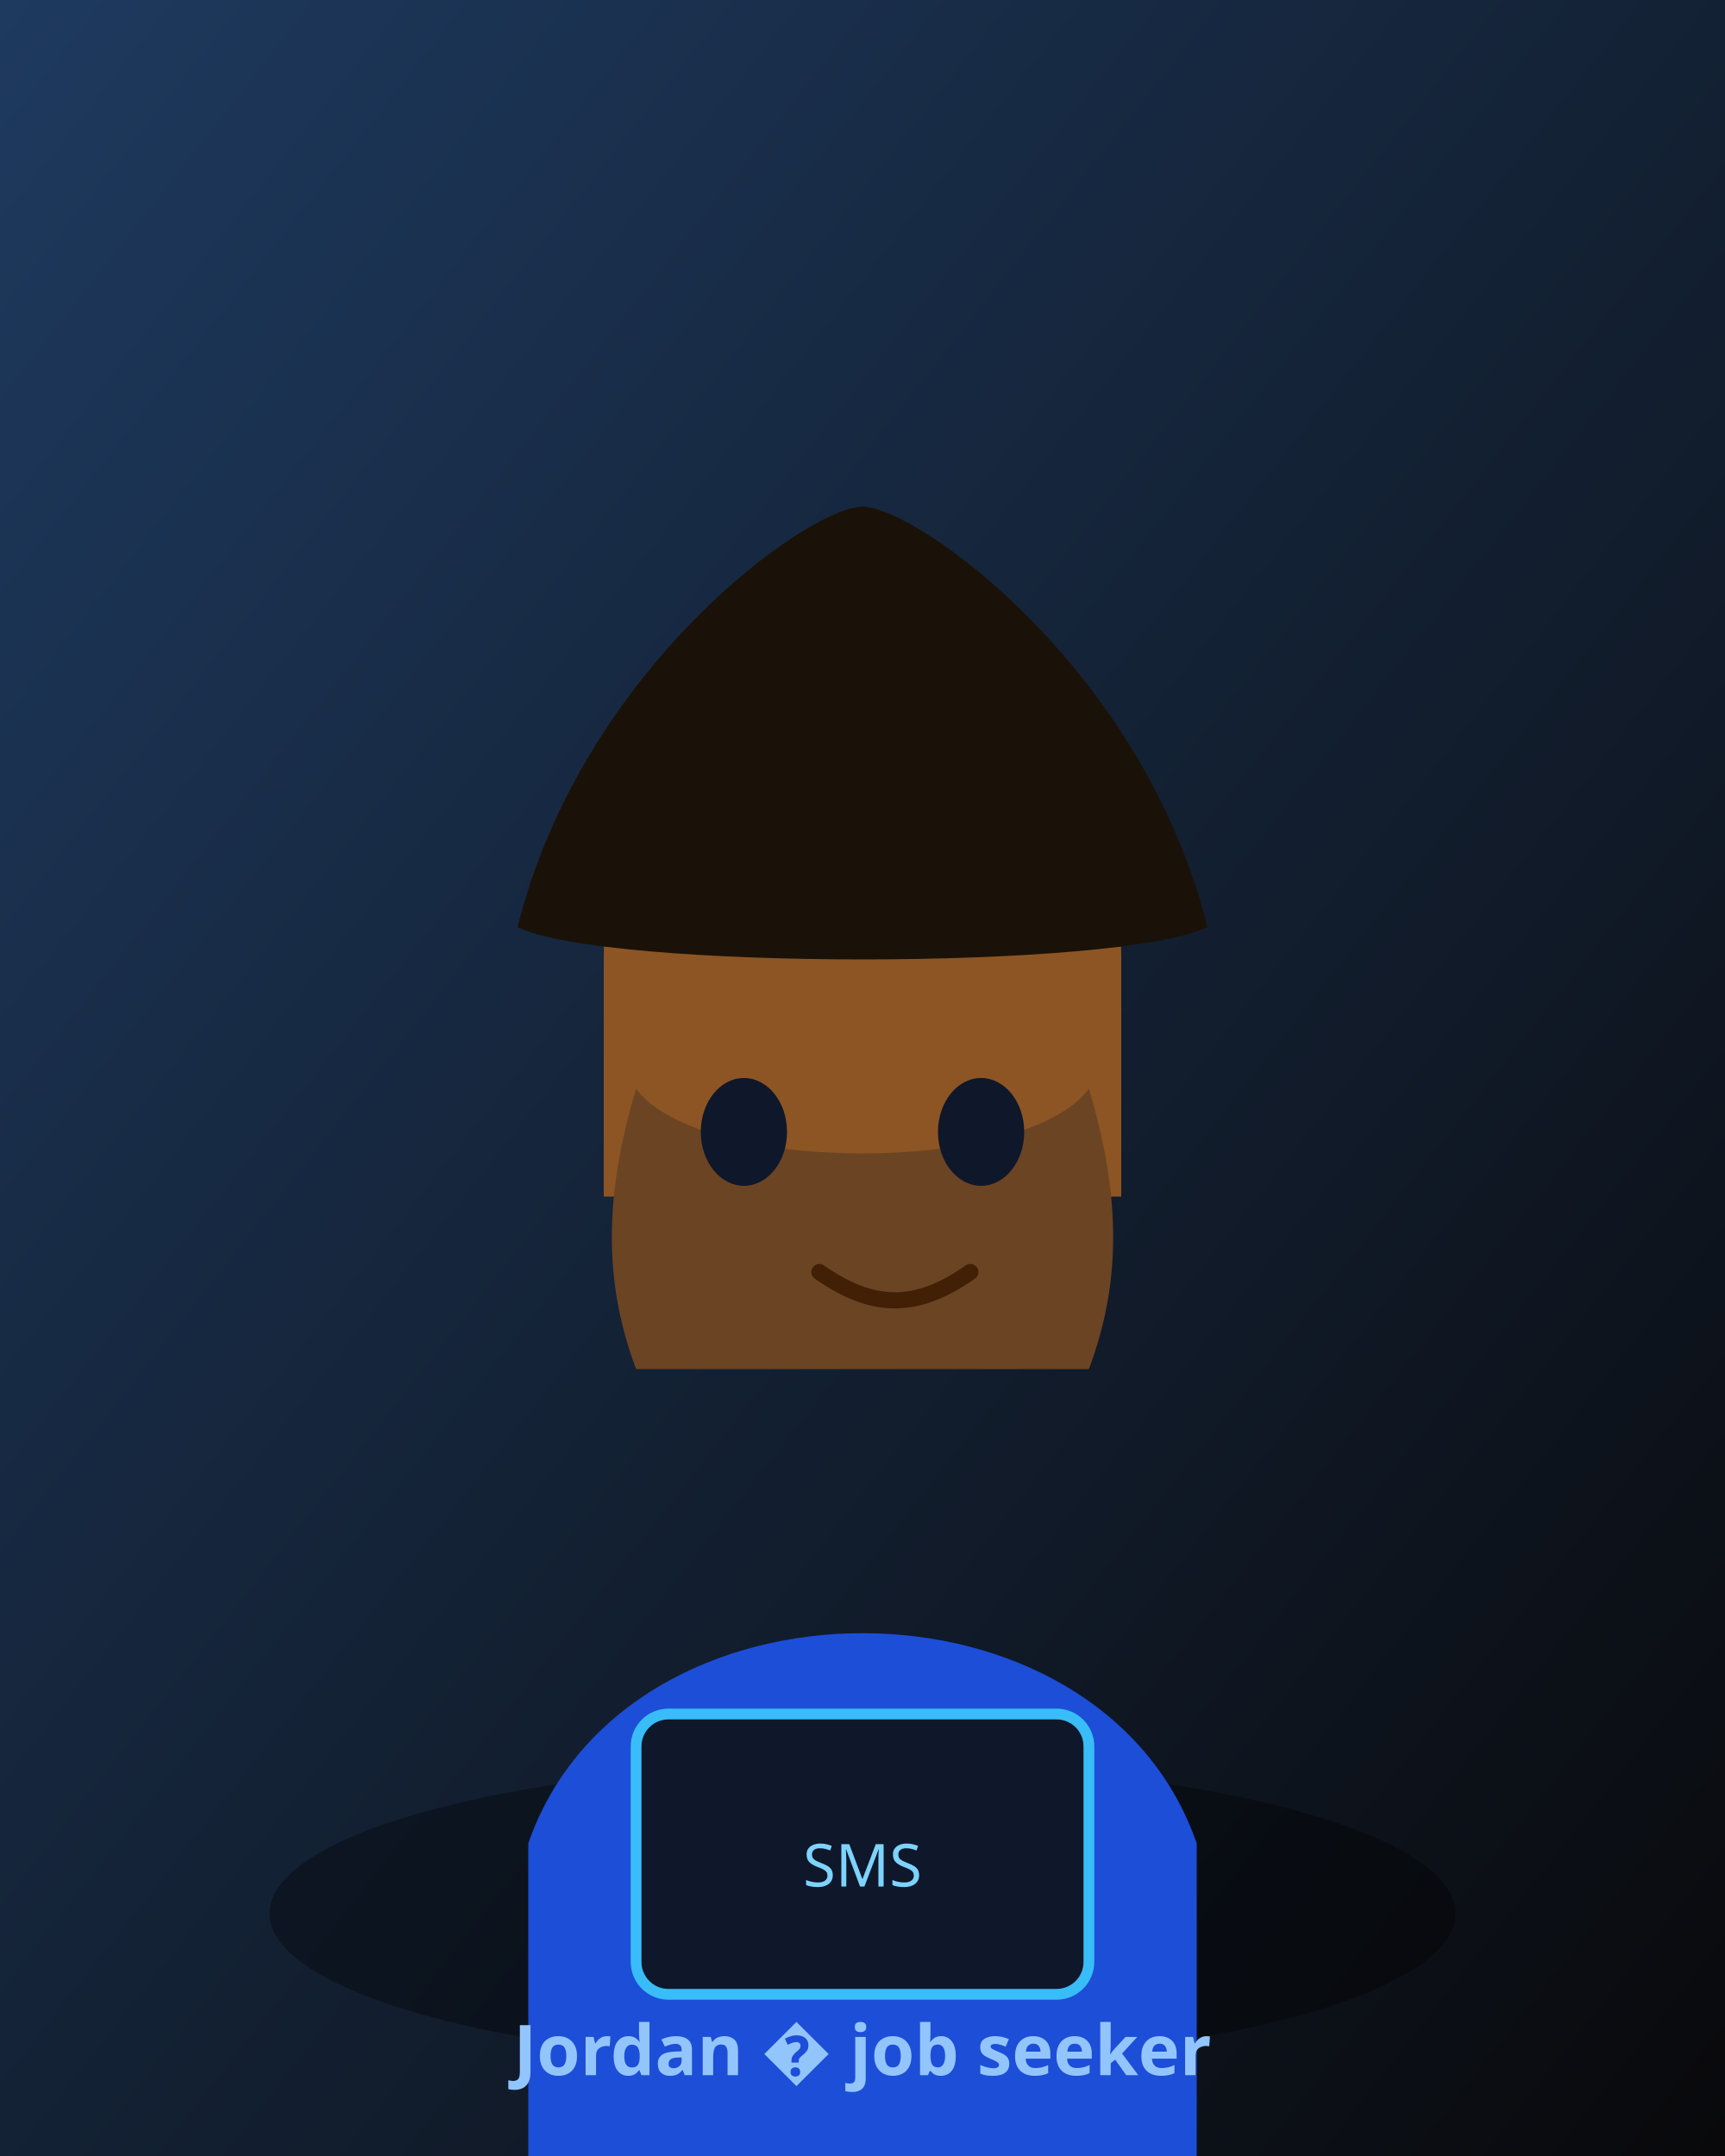
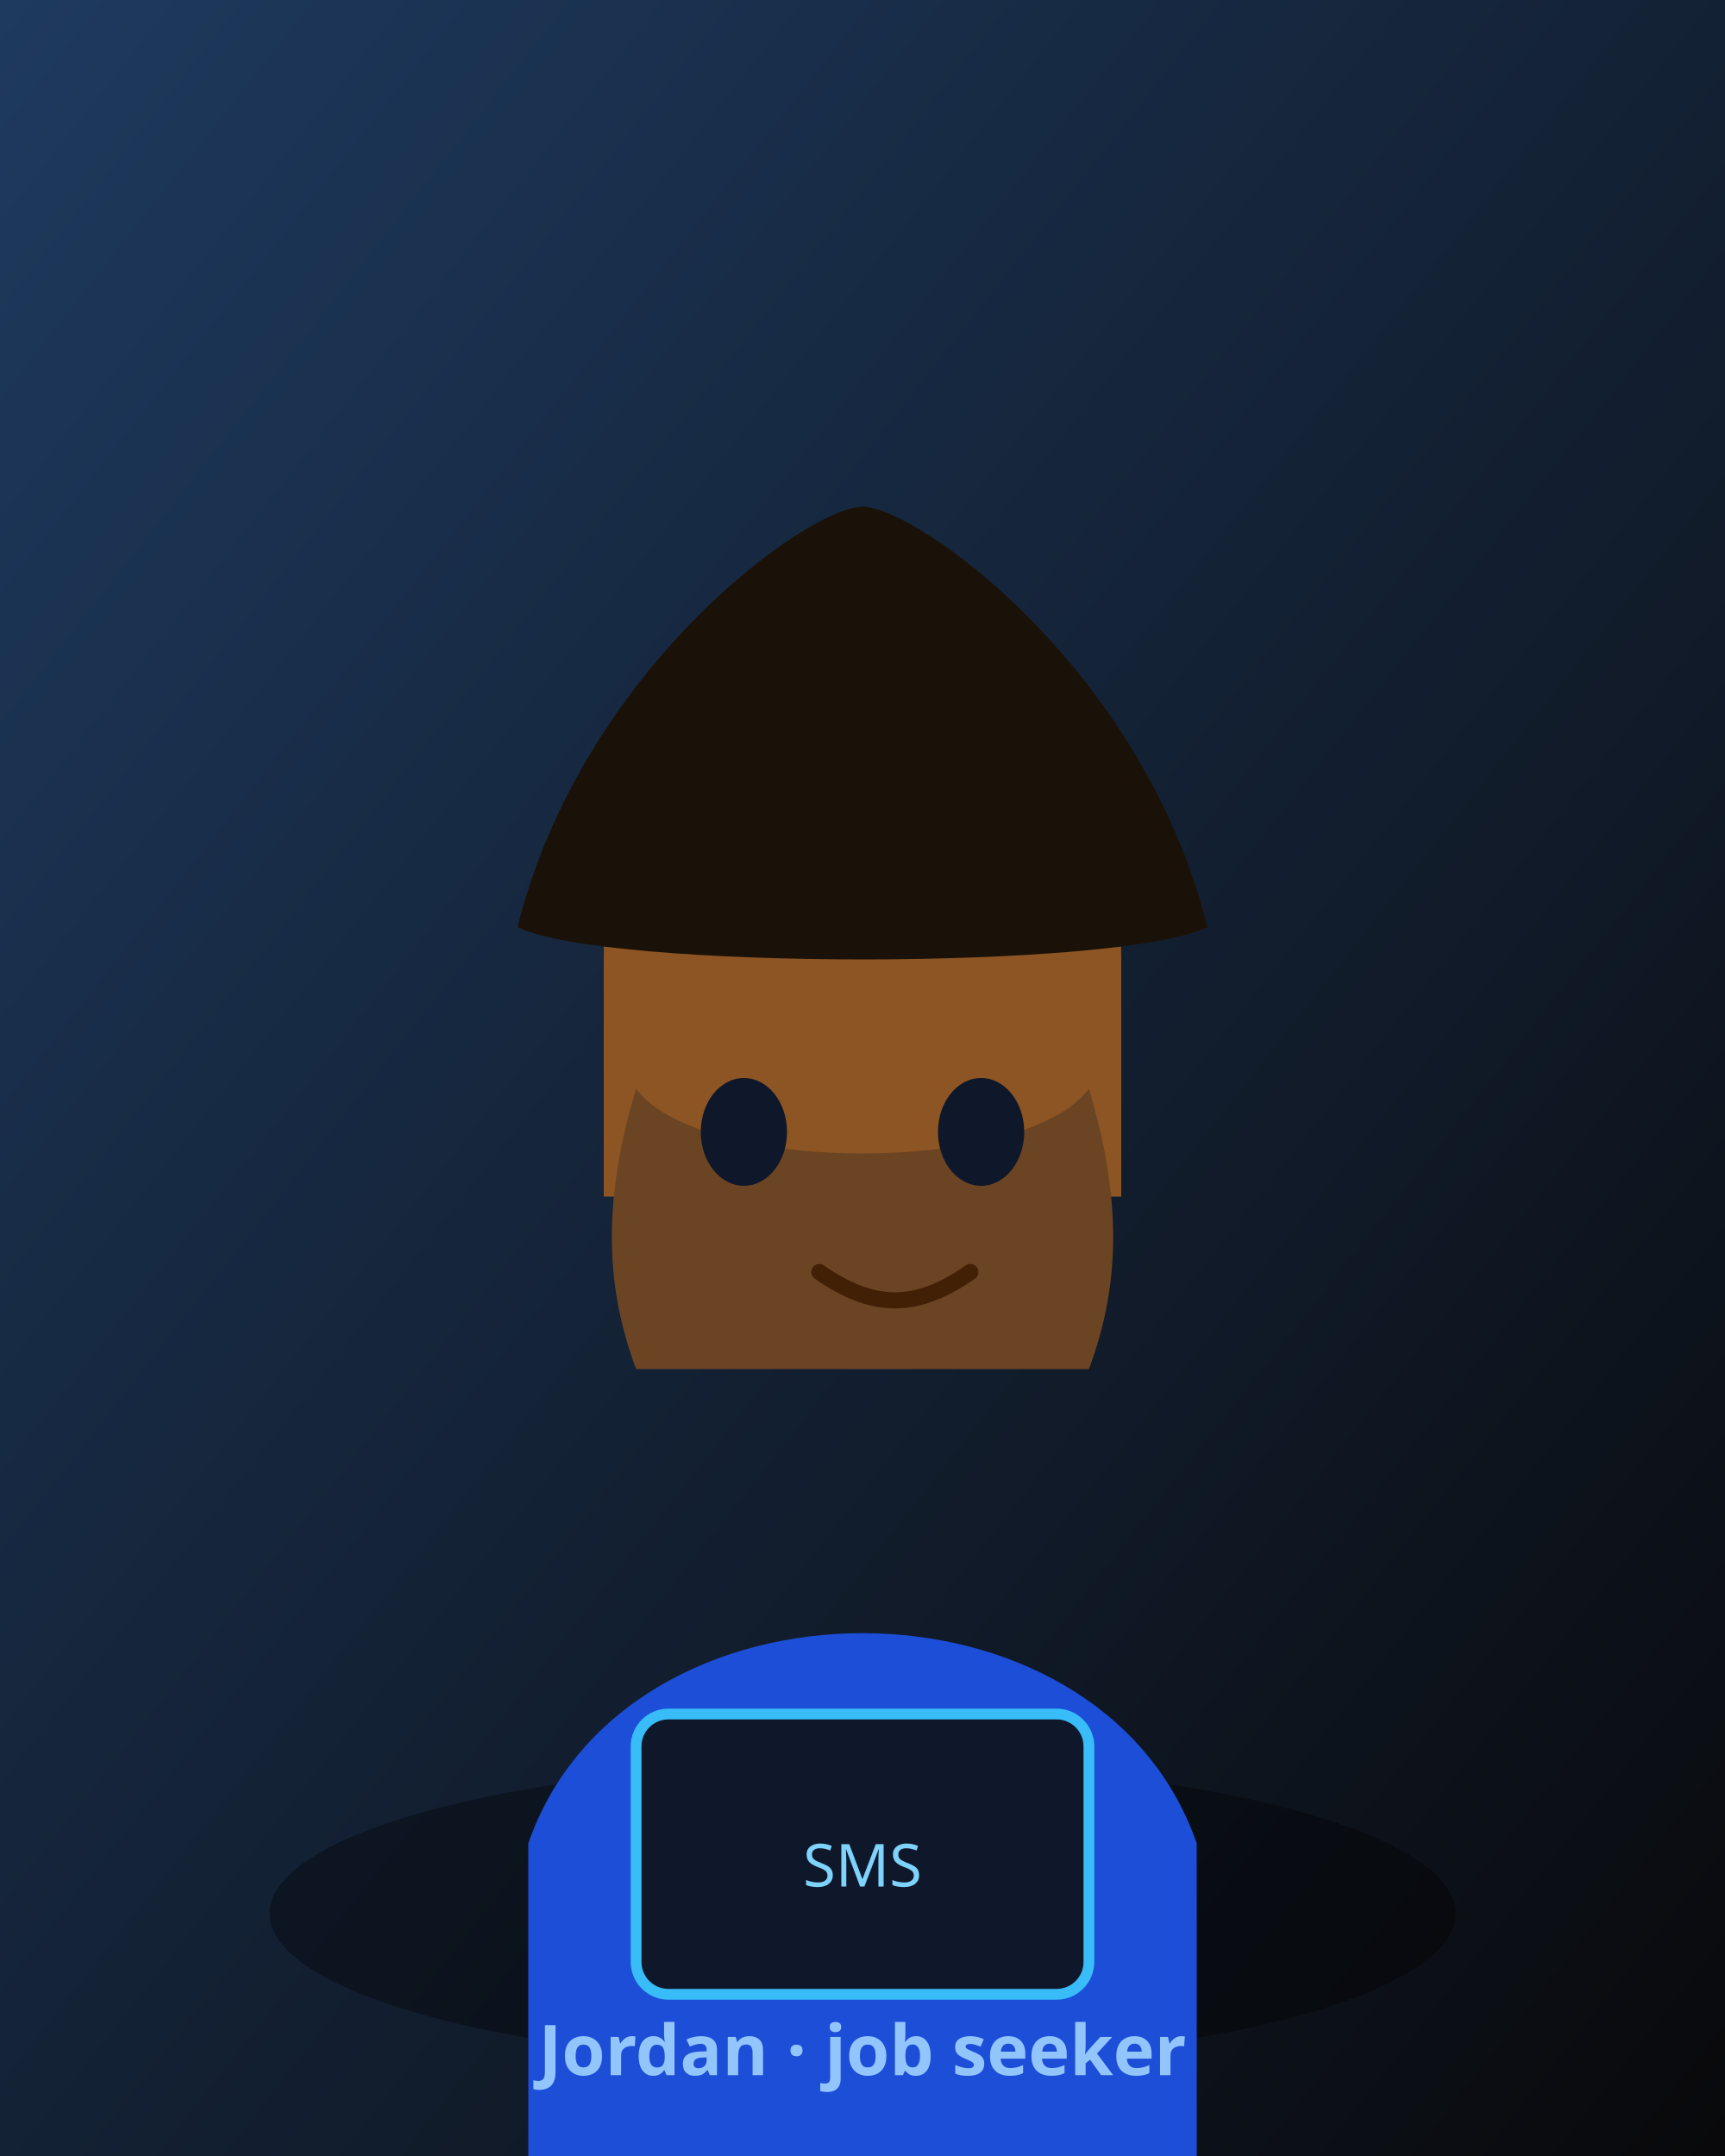
<svg xmlns="http://www.w3.org/2000/svg" viewBox="0 0 320 400" role="img" aria-label="Job seeker portrait">
  <defs>
    <linearGradient id="bg" x1="0" y1="0" x2="1" y2="1">
      <stop offset="0%" stop-color="#1e3a5f" />
      <stop offset="100%" stop-color="#09090b" />
    </linearGradient>
  </defs>
  <rect width="320" height="400" fill="url(#bg)" />
  <ellipse cx="160" cy="355" rx="110" ry="28" fill="#000" opacity="0.35" />
  <path d="M98 342c18-52 106-52 124 0v58H98z" fill="#1d4ed8" />
  <path d="M112 178c0-46 38-74 48-74s48 28 48 74v44H112z" fill="#8d5524" />
  <path d="M96 172c12-48 54-78 64-78s52 30 64 78c-16 8-112 8-128 0z" fill="#1a1208" />
  <path d="M118 202c12 16 72 16 84 0 6 20 6 36 0 52H118c-6-16-6-32 0-52z" fill="#6b4423" />
  <ellipse cx="138" cy="210" rx="8" ry="10" fill="#0f172a" />
  <ellipse cx="182" cy="210" rx="8" ry="10" fill="#0f172a" />
  <path d="M152 236c10 7 18 7 28 0" stroke="#422006" stroke-width="3" fill="none" stroke-linecap="round" />
  <rect x="118" y="318" width="84" height="52" rx="6" fill="#0f172a" stroke="#38bdf8" stroke-width="2" />
  <text x="160" y="350" text-anchor="middle" fill="#7dd3fc" font-family="system-ui,sans-serif" font-size="11">SMS</text>
-   <text x="160" y="385" text-anchor="middle" fill="#93c5fd" font-family="system-ui,sans-serif" font-size="13" font-weight="600">Jordan � job seeker</text>
+   <text x="160" y="385" text-anchor="middle" fill="#93c5fd" font-family="system-ui,sans-serif" font-size="13" font-weight="600">Jordan · job seeker</text>
</svg>
